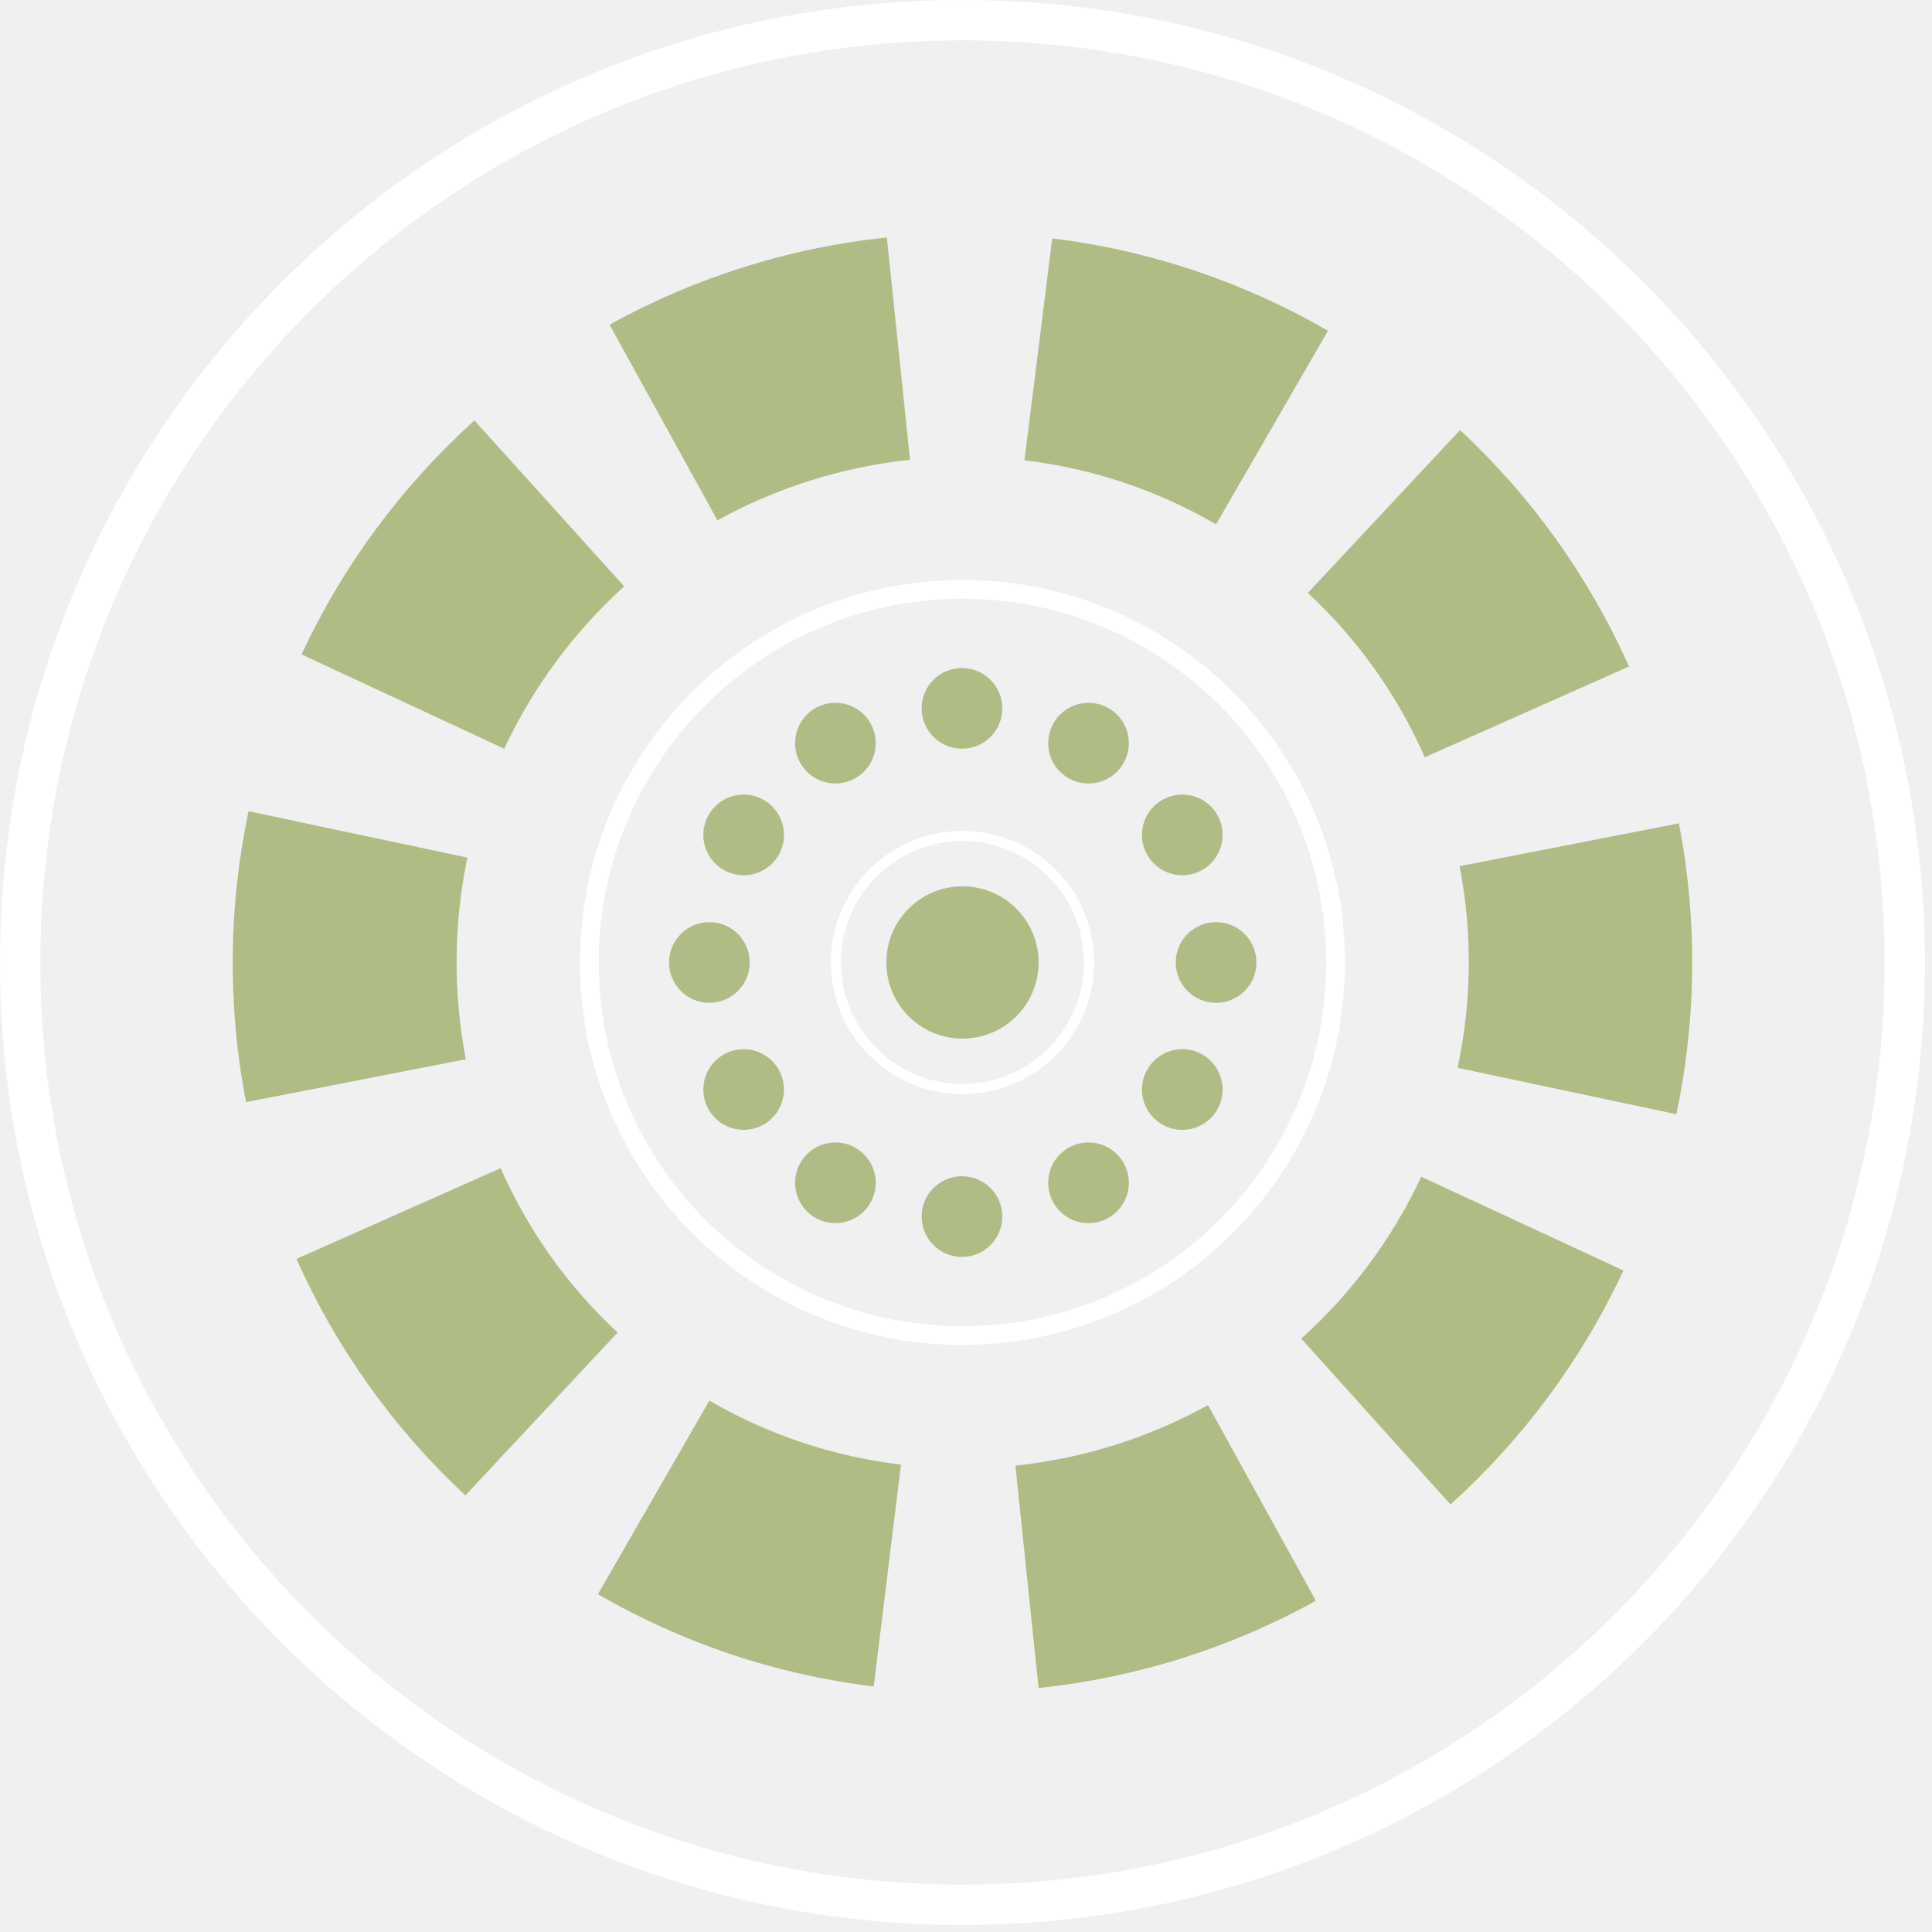
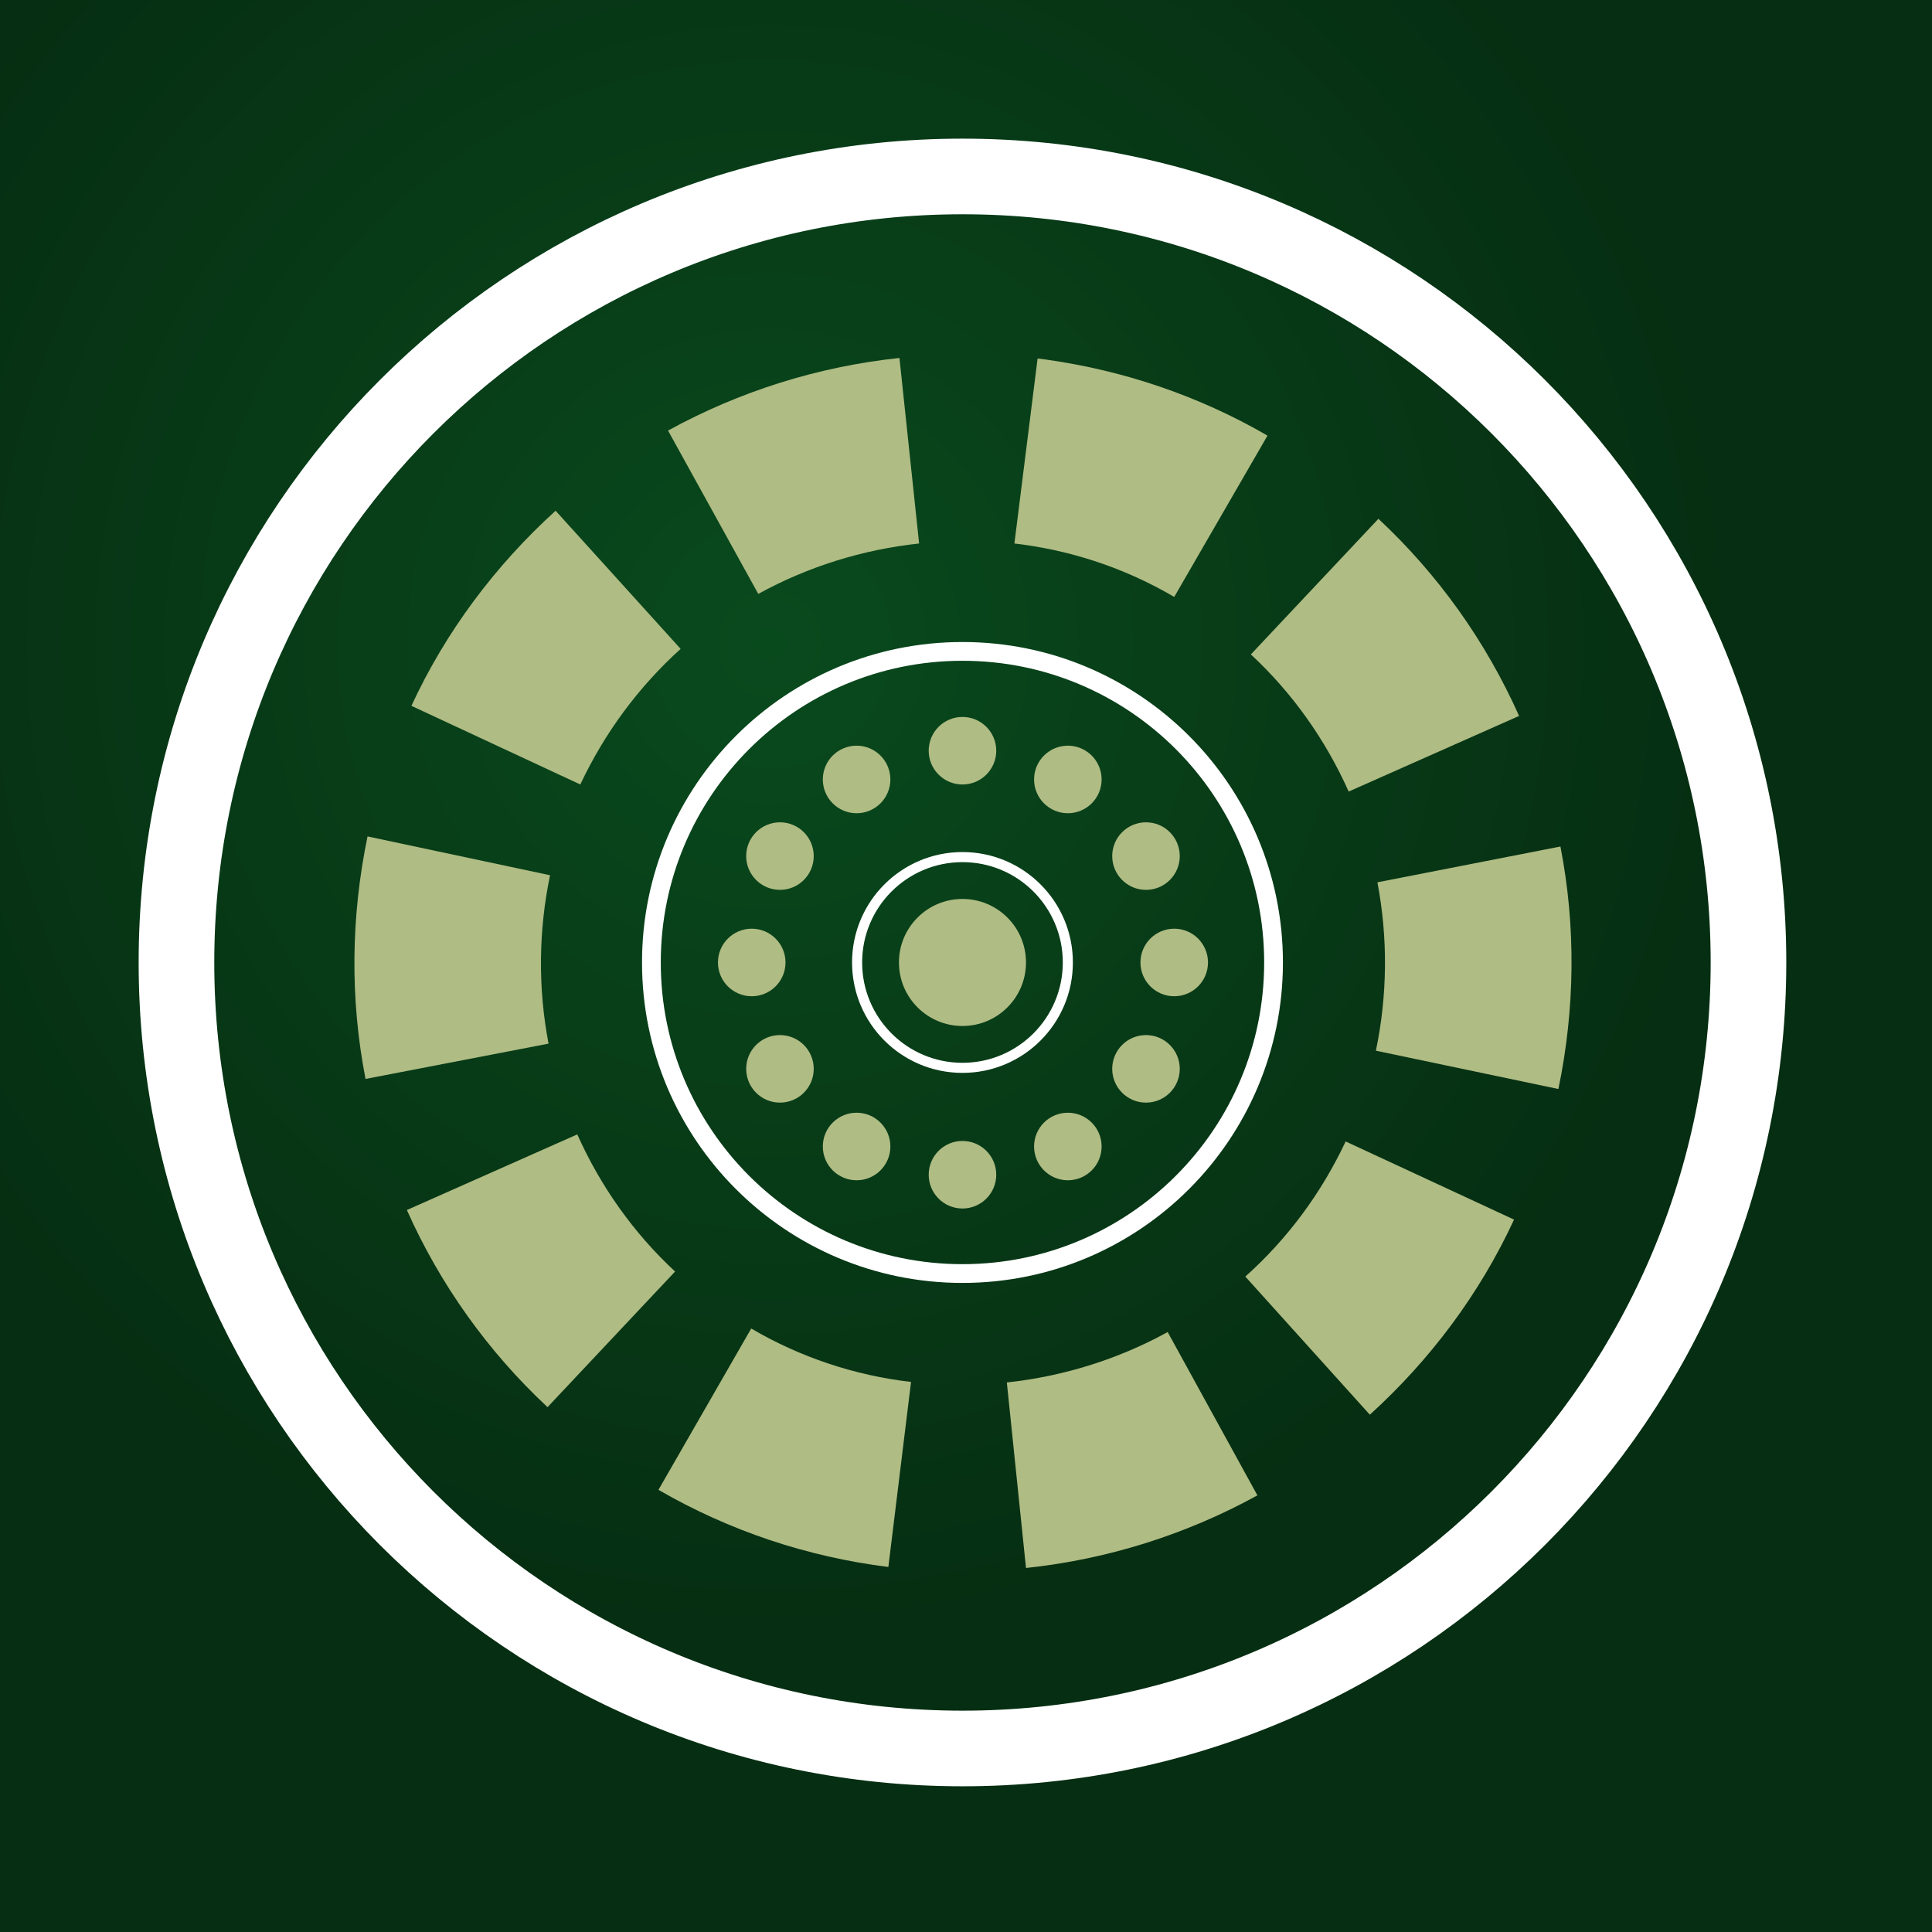
- <svg xmlns="http://www.w3.org/2000/svg" id="Outer_Ring" data-name="Outer Ring" viewBox="0 0 383.2 383.2" style="background: #062e12">
-   <defs>
-     <style>
-       .cls-1, .cls-3, .cls-4 {
-         fill: none;
-         stroke: #fff;
-         stroke-miterlimit: 10;
-       }
- 
-       .cls-1 {
-         stroke-width: 8px;
-       }
- 
-       .cls-2 {
-         fill: #afbc84;
-       }
- 
-       .cls-3 {
-         stroke-width: 2px;
-       }
- 
-       .cls-4 {
-         stroke-width: 3.72px;
-       }
-     </style>
-   </defs>
-   <circle class="cls-1" cx="190.9" cy="190.9" r="186.9" />
-   <circle class="cls-2" cx="215.9" cy="234.6" r="8" />
-   <circle class="cls-2" cx="241.2" cy="190.9" r="8" />
-   <circle class="cls-2" cx="234.5" cy="216.1" r="8" />
-   <circle class="cls-2" cx="165.7" cy="234.6" r="8" />
-   <circle class="cls-2" cx="190.8" cy="241.3" r="8" />
-   <circle class="cls-2" cx="234.5" cy="165.6" r="8" />
-   <circle class="cls-2" cx="147.5" cy="165.6" r="8" />
-   <circle class="cls-2" cx="147.5" cy="216.1" r="8" />
-   <circle class="cls-2" cx="215.9" cy="147.4" r="8" />
-   <circle class="cls-2" cx="165.7" cy="147.4" r="8" />
-   <circle class="cls-2" cx="190.8" cy="140.5" r="8" />
-   <circle class="cls-2" cx="140.7" cy="190.9" r="8" />
-   <circle class="cls-3" cx="190.9" cy="190.9" r="25.1" />
-   <circle class="cls-2" cx="190.9" cy="190.9" r="15.1" />
-   <circle class="cls-4" cx="190.9" cy="190.9" r="74" />
-   <path class="cls-2" d="M332.5,221a145.57,145.57,0,0,0,.5-57.7l-43.5,8.5a99.79,99.79,0,0,1-.4,40Z" />
-   <path class="cls-2" d="M142.3,103.2a101,101,0,0,1,38.2-12l-4.6-44.1a144.45,144.45,0,0,0-55,17.3Z" />
-   <path class="cls-2" d="M118.6,316.2a143.45,143.45,0,0,0,54.7,18.3l5.4-44a98.84,98.84,0,0,1-38-12.7Z" />
-   <path class="cls-2" d="M239.6,278.7a101,101,0,0,1-38.2,12l4.6,44.1a144.45,144.45,0,0,0,55-17.3Z" />
-   <path class="cls-2" d="M100,148.5a101.82,101.82,0,0,1,23.8-32.2L94.1,83.4a145.2,145.2,0,0,0-34.3,46.4Z" />
-   <path class="cls-2" d="M281.9,233.4a100.31,100.31,0,0,1-23.8,32.1l29.6,32.9A145.2,145.2,0,0,0,322,252Z" />
-   <path class="cls-2" d="M122.5,264.3a98.7,98.7,0,0,1-23.2-32.6l-40.5,18a144.47,144.47,0,0,0,33.5,46.9Z" />
-   <path class="cls-2" d="M203.2,91.3a98.84,98.84,0,0,1,38,12.7l22.2-38.4a144.39,144.39,0,0,0-53.7-18.2l-1-.1Z" />
-   <path class="cls-2" d="M92.4,210.1a101.63,101.63,0,0,1,.3-40l-43.4-9.2a145.57,145.57,0,0,0-.5,57.7Z" />
-   <path class="cls-2" d="M259.4,117.6a98.7,98.7,0,0,1,23.2,32.6l40.5-18a144.47,144.47,0,0,0-33.5-46.9Z" />
+ <svg xmlns="http://www.w3.org/2000/svg" version="1.1" id="Outer_Ring" x="0px" y="0px" viewBox="0 0 383.2 383.2" style="enable-background:new 0 0 383.2 383.2;" xml:space="preserve">
+   <style type="text/css">
+ 	.st0{fill:url(#SVGID_1_);}
+ 	.st1{fill:none;stroke:#FFFFFF;stroke-width:15;stroke-miterlimit:10;}
+ 	.st2{fill:none;stroke:#FFFFFF;stroke-width:2;stroke-miterlimit:10;}
+ 	.st3{fill:none;stroke:#FFFFFF;stroke-width:3.72;stroke-miterlimit:10;}
+ 	.st4{fill:#AFBC84;}
+ </style>
+   <radialGradient id="SVGID_1_" cx="-0.216" cy="550.028" r="90.109" gradientTransform="matrix(2.7797 0 0 -2.8444 153.3869 1692.276)" gradientUnits="userSpaceOnUse">
+     <stop offset="0" style="stop-color:#094A1D" />
+     <stop offset="0.767" style="stop-color:#062E12" />
+   </radialGradient>
+   <path class="st0" d="M0,0h383.2v383.2H0V0z" />
+   <g>
+     <g>
+       <circle class="st1" cx="190.9" cy="190.9" r="155.9" />
+       <circle class="st2" cx="190.9" cy="190.9" r="20.9" />
+       <circle class="st3" cx="190.9" cy="190.9" r="61.7" />
+     </g>
+     <g>
+       <circle class="st4" cx="211.8" cy="227.4" r="6.7" />
+       <circle class="st4" cx="232.9" cy="190.9" r="6.7" />
+       <circle class="st4" cx="227.3" cy="212" r="6.7" />
+       <circle class="st4" cx="169.9" cy="227.4" r="6.7" />
+       <circle class="st4" cx="190.9" cy="233" r="6.7" />
+       <circle class="st4" cx="227.3" cy="169.8" r="6.7" />
+       <circle class="st4" cx="154.7" cy="169.8" r="6.7" />
+       <circle class="st4" cx="154.7" cy="212" r="6.7" />
+       <circle class="st4" cx="211.8" cy="154.6" r="6.7" />
+       <circle class="st4" cx="169.9" cy="154.6" r="6.7" />
+       <circle class="st4" cx="190.9" cy="148.9" r="6.7" />
+       <circle class="st4" cx="149.1" cy="190.9" r="6.7" />
+       <circle class="st4" cx="190.9" cy="190.9" r="12.6" />
+       <path class="st4" d="M309.1,216c3.3-15.9,3.5-32.2,0.4-48.1l-36.3,7.1c2.1,11,2,22.4-0.3,33.4L309.1,216z" />
+       <path class="st4" d="M150.4,117.8c9.8-5.4,20.7-8.8,31.9-10L178.4,71c-16.1,1.7-31.7,6.6-45.9,14.4L150.4,117.8z" />
+       <path class="st4" d="M130.6,295.5c14,8.1,29.5,13.3,45.6,15.3l4.5-36.7c-11.2-1.3-22-4.9-31.7-10.6L130.6,295.5z" />
+       <path class="st4" d="M231.6,264.2c-9.8,5.4-20.7,8.8-31.9,10l3.8,36.8c16.1-1.7,31.7-6.6,45.9-14.4L231.6,264.2z" />
+       <path class="st4" d="M115.1,155.6c4.8-10.2,11.5-19.3,19.9-26.9l-24.8-27.4c-12,10.9-21.8,24-28.6,38.7L115.1,155.6z" />
+       <path class="st4" d="M266.9,226.4c-4.8,10.2-11.5,19.3-19.9,26.8l24.7,27.4c12-10.9,21.8-24,28.6-38.7L266.9,226.4z" />
+       <path class="st4" d="M133.9,252.2c-8.2-7.6-14.8-16.9-19.4-27.2l-33.8,15c6.6,14.8,16.1,28.1,27.9,39.1L133.9,252.2z" />
+       <path class="st4" d="M201.2,107.8c11.2,1.3,22,4.9,31.7,10.6l18.5-32c-13.8-8-29-13.1-44.8-15.2l-0.8-0.1L201.2,107.8z" />
+       <path class="st4" d="M108.8,207c-2.1-11-2-22.4,0.3-33.4l-36.2-7.7c-3.3,15.9-3.5,32.2-0.4,48.1L108.8,207z" />
+       <path class="st4" d="M248.1,129.8c8.2,7.6,14.8,16.9,19.4,27.2l33.8-15c-6.6-14.8-16.1-28.1-27.9-39.1L248.1,129.8z" />
+     </g>
+   </g>
</svg>
